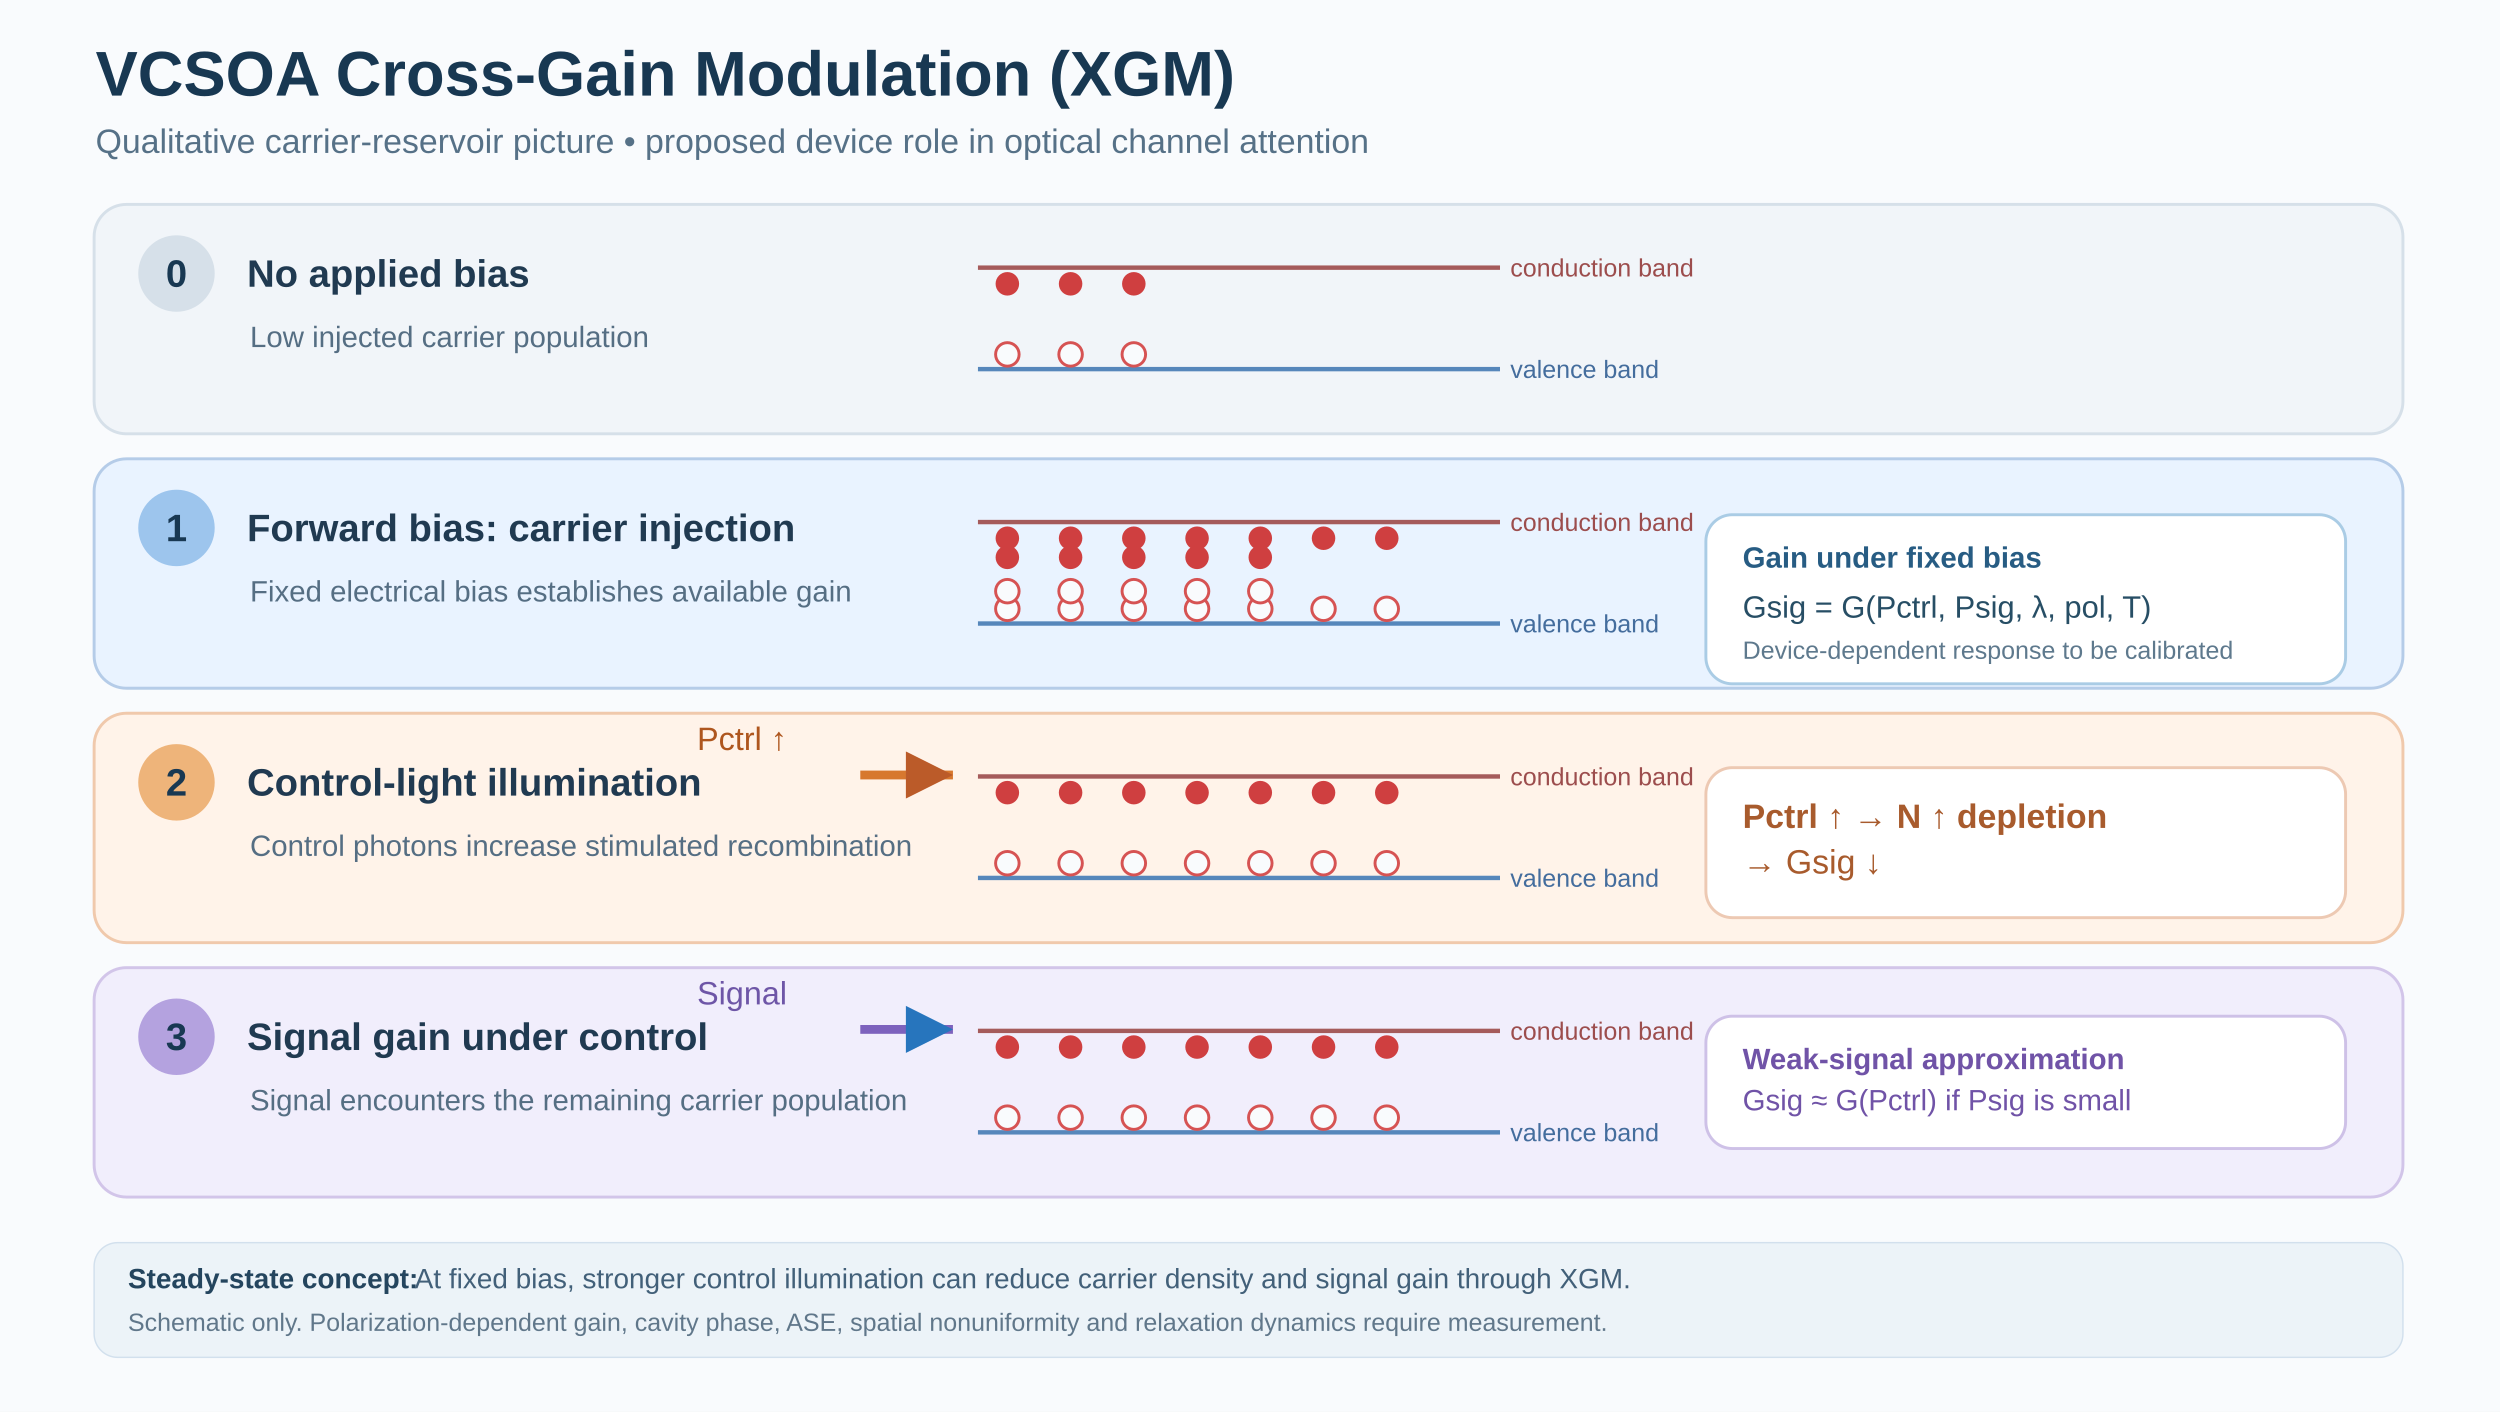
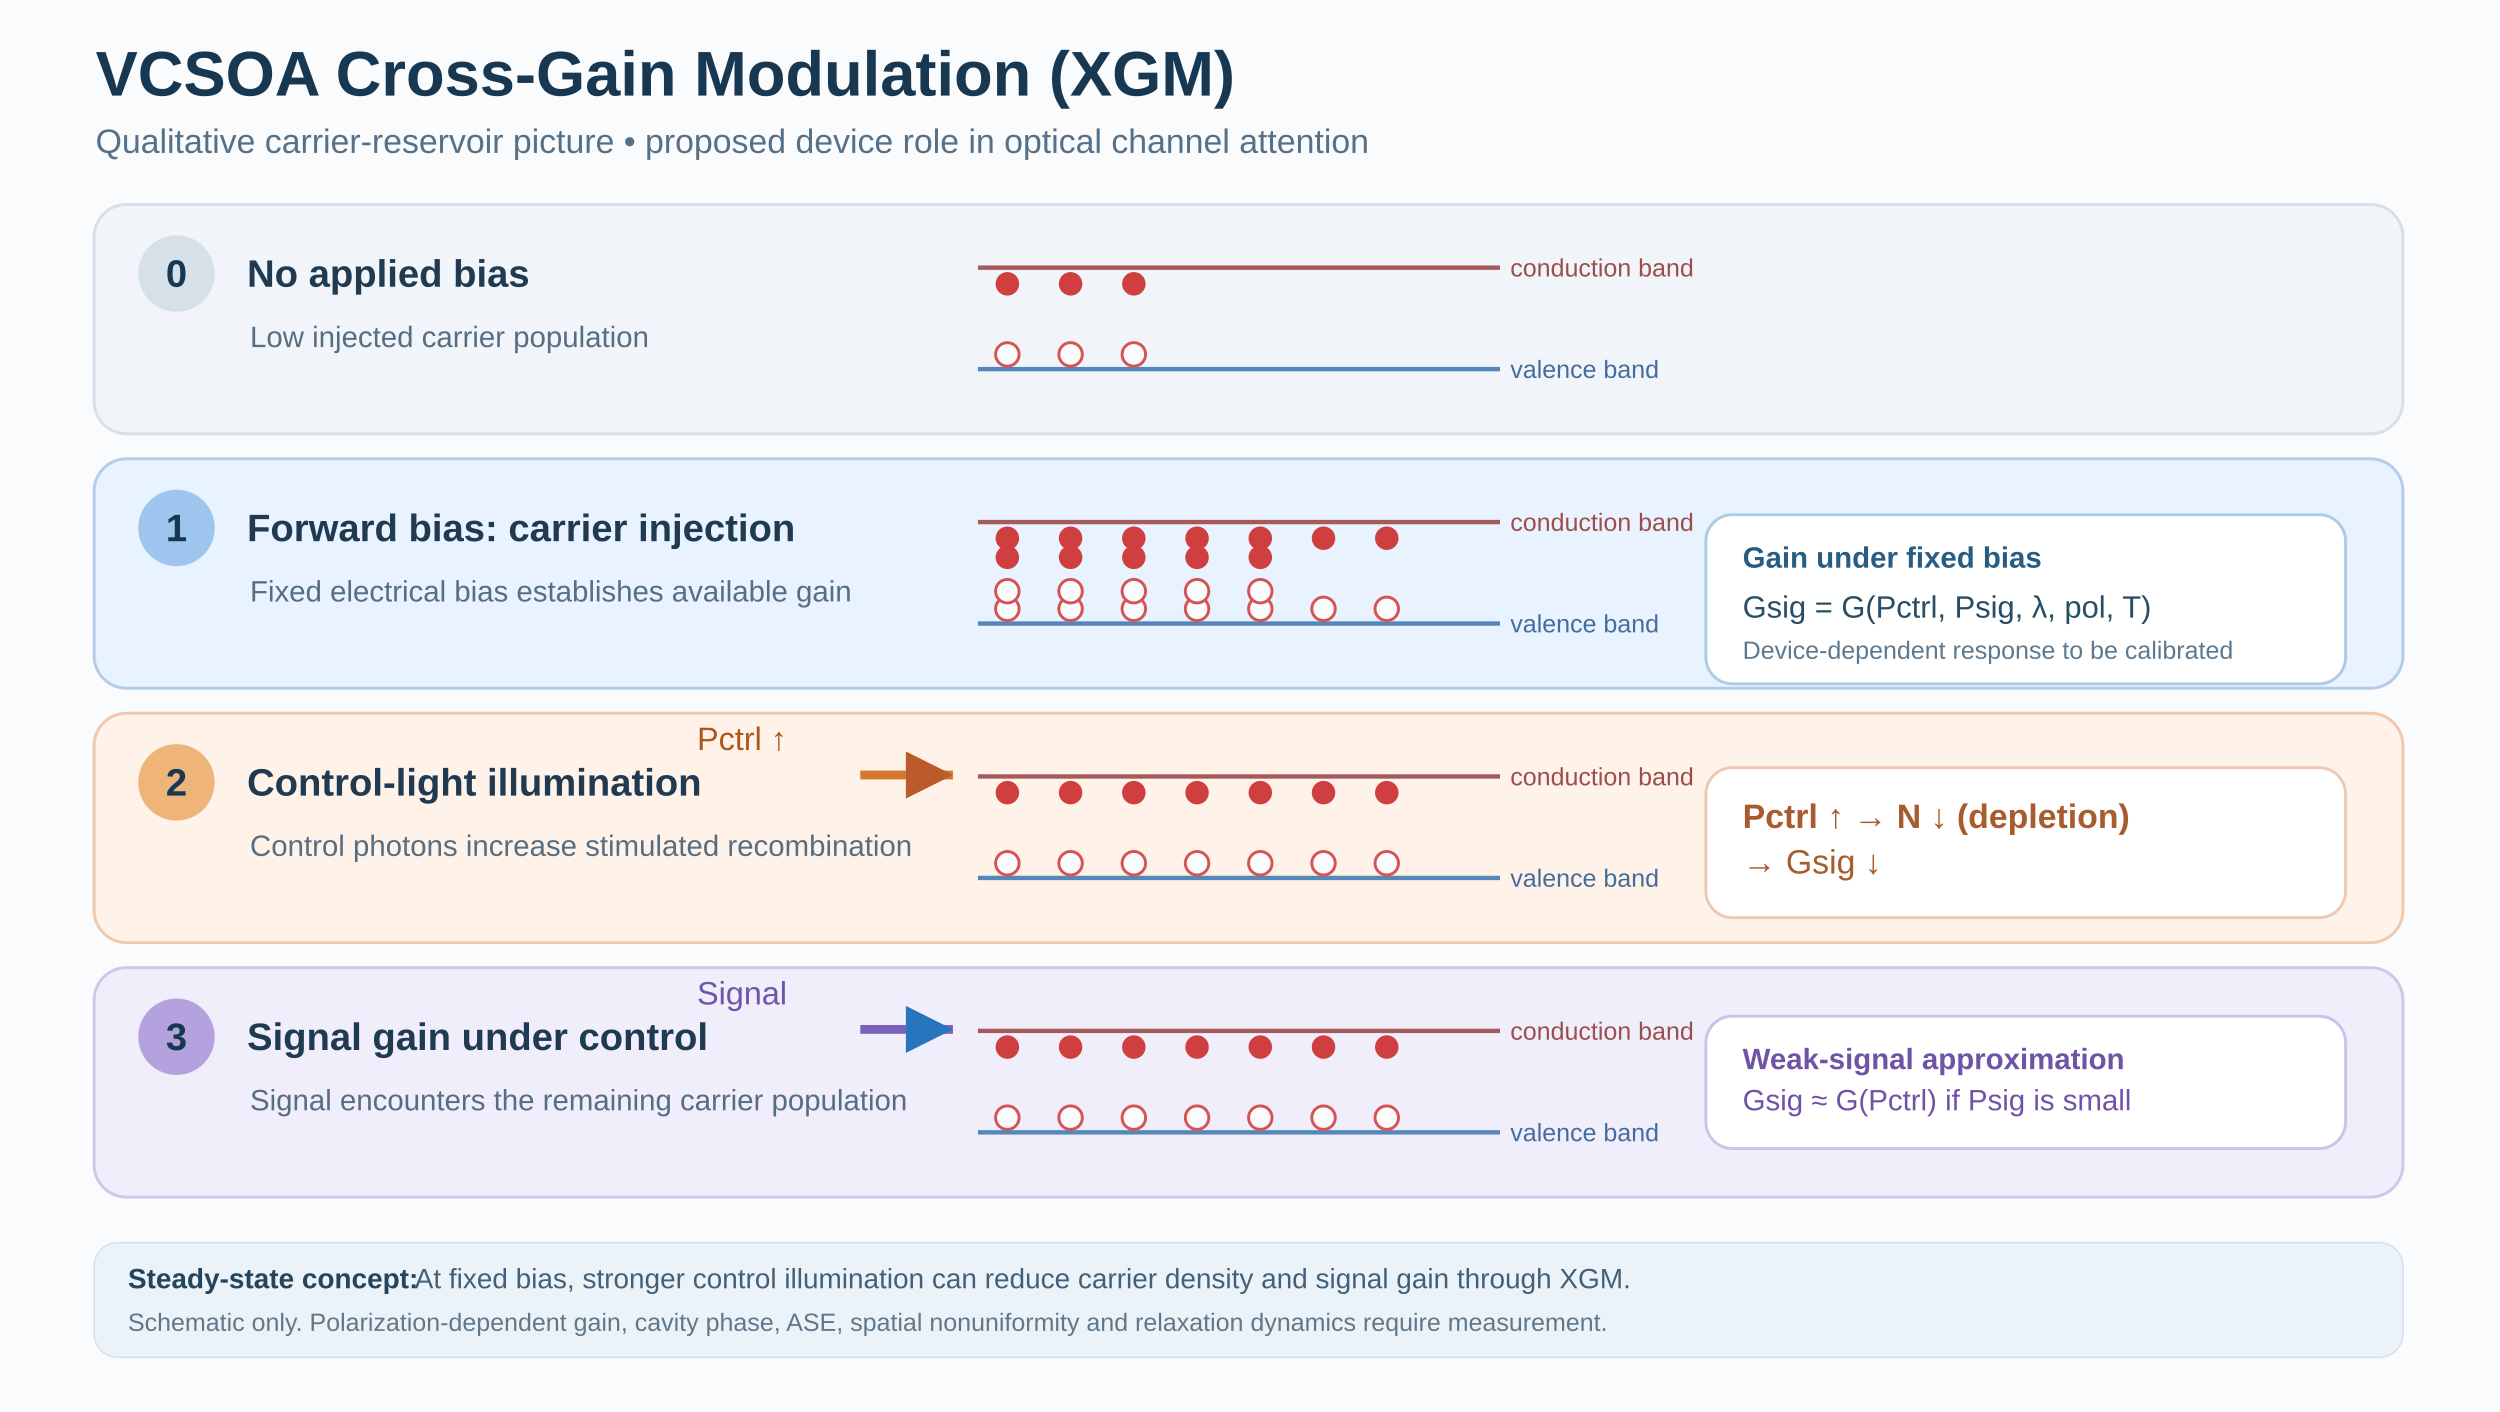
<svg xmlns="http://www.w3.org/2000/svg" width="1700" height="960" viewBox="0 0 1700 960" role="img" aria-labelledby="title desc">
  <defs>
    <marker id="arr" viewBox="0 0 12 12" refX="10" refY="6" markerWidth="8" markerHeight="8" orient="auto">
      <path d="M2 2 L10 6 L2 10 Z" fill="#bb5b29" />
    </marker>
    <marker id="blue" viewBox="0 0 12 12" refX="10" refY="6" markerWidth="8" markerHeight="8" orient="auto">
      <path d="M2 2 L10 6 L2 10 Z" fill="#2775bd" />
    </marker>
  </defs>
  <rect width="1700" height="960" fill="#f9fbfd" />
  <text x="65" y="65" font-family="Arial" font-size="43" font-weight="700" fill="#183852">VCSOA Cross-Gain Modulation (XGM)</text>
  <text x="65" y="104" font-family="Arial" font-size="23" fill="#567187">Qualitative carrier-reservoir picture • proposed device role in optical channel attention</text>
  <rect x="64" y="139" width="1570" height="156" rx="22" fill="#f1f5f9" stroke="#d6e0e9" stroke-width="2" />
  <rect x="64" y="312" width="1570" height="156" rx="22" fill="#e9f3ff" stroke="#b5cce8" stroke-width="2" />
  <rect x="64" y="485" width="1570" height="156" rx="22" fill="#fff3e9" stroke="#f0c9ac" stroke-width="2" />
  <rect x="64" y="658" width="1570" height="156" rx="22" fill="#f1eefc" stroke="#d2c5e9" stroke-width="2" />
  <circle cx="120" cy="186" r="26" fill="#d6e0e9" />
  <text x="120" y="195" font-family="Arial" text-anchor="middle" font-size="26" font-weight="700" fill="#183852">0</text>
  <circle cx="120" cy="359" r="26" fill="#9dc5ed" />
  <text x="120" y="368" font-family="Arial" text-anchor="middle" font-size="26" font-weight="700" fill="#183852">1</text>
  <circle cx="120" cy="532" r="26" fill="#eeb47a" />
  <text x="120" y="541" font-family="Arial" text-anchor="middle" font-size="26" font-weight="700" fill="#183852">2</text>
  <circle cx="120" cy="705" r="26" fill="#b4a2df" />
  <text x="120" y="714" font-family="Arial" text-anchor="middle" font-size="26" font-weight="700" fill="#183852">3</text>
  <text x="168" y="195" font-family="Arial" font-size="26" font-weight="700" fill="#203a51">No applied bias</text>
  <text x="168" y="368" font-family="Arial" font-size="26" font-weight="700" fill="#203a51">Forward bias: carrier injection</text>
  <text x="168" y="541" font-family="Arial" font-size="26" font-weight="700" fill="#203a51">Control-light illumination</text>
  <text x="168" y="714" font-family="Arial" font-size="26" font-weight="700" fill="#203a51">Signal gain under control</text>
  <path d="M665 182 H1020" stroke="#a55b5b" stroke-width="3" />
  <path d="M665 251 H1020" stroke="#5687bb" stroke-width="3" />
  <text x="1027" y="188" font-family="Arial" font-size="17" fill="#9c4d4d">conduction band</text>
  <text x="1027" y="257" font-family="Arial" font-size="17" fill="#446d9d">valence band</text>
  <circle cx="685" cy="193" r="8" fill="#cf3f40" />
  <circle cx="728" cy="193" r="8" fill="#cf3f40" />
  <circle cx="771" cy="193" r="8" fill="#cf3f40" />
  <circle cx="685" cy="241" r="8" fill="#f9fbfd" stroke="#d65353" stroke-width="2" />
  <circle cx="728" cy="241" r="8" fill="#f9fbfd" stroke="#d65353" stroke-width="2" />
  <circle cx="771" cy="241" r="8" fill="#f9fbfd" stroke="#d65353" stroke-width="2" />
  <path d="M665 355 H1020" stroke="#a55b5b" stroke-width="3" />
  <path d="M665 424 H1020" stroke="#5687bb" stroke-width="3" />
  <text x="1027" y="361" font-family="Arial" font-size="17" fill="#9c4d4d">conduction band</text>
  <text x="1027" y="430" font-family="Arial" font-size="17" fill="#446d9d">valence band</text>
  <circle cx="685" cy="366" r="8" fill="#cf3f40" />
  <circle cx="728" cy="366" r="8" fill="#cf3f40" />
  <circle cx="771" cy="366" r="8" fill="#cf3f40" />
  <circle cx="814" cy="366" r="8" fill="#cf3f40" />
  <circle cx="857" cy="366" r="8" fill="#cf3f40" />
  <circle cx="900" cy="366" r="8" fill="#cf3f40" />
  <circle cx="943" cy="366" r="8" fill="#cf3f40" />
  <circle cx="685" cy="379" r="8" fill="#cf3f40" />
  <circle cx="728" cy="379" r="8" fill="#cf3f40" />
  <circle cx="771" cy="379" r="8" fill="#cf3f40" />
  <circle cx="814" cy="379" r="8" fill="#cf3f40" />
  <circle cx="857" cy="379" r="8" fill="#cf3f40" />
  <circle cx="685" cy="414" r="8" fill="#f9fbfd" stroke="#d65353" stroke-width="2" />
  <circle cx="728" cy="414" r="8" fill="#f9fbfd" stroke="#d65353" stroke-width="2" />
  <circle cx="771" cy="414" r="8" fill="#f9fbfd" stroke="#d65353" stroke-width="2" />
  <circle cx="814" cy="414" r="8" fill="#f9fbfd" stroke="#d65353" stroke-width="2" />
  <circle cx="857" cy="414" r="8" fill="#f9fbfd" stroke="#d65353" stroke-width="2" />
  <circle cx="900" cy="414" r="8" fill="#f9fbfd" stroke="#d65353" stroke-width="2" />
  <circle cx="943" cy="414" r="8" fill="#f9fbfd" stroke="#d65353" stroke-width="2" />
  <circle cx="685" cy="402" r="8" fill="#f9fbfd" stroke="#d65353" stroke-width="2" />
  <circle cx="728" cy="402" r="8" fill="#f9fbfd" stroke="#d65353" stroke-width="2" />
  <circle cx="771" cy="402" r="8" fill="#f9fbfd" stroke="#d65353" stroke-width="2" />
  <circle cx="814" cy="402" r="8" fill="#f9fbfd" stroke="#d65353" stroke-width="2" />
  <circle cx="857" cy="402" r="8" fill="#f9fbfd" stroke="#d65353" stroke-width="2" />
  <path d="M665 528 H1020" stroke="#a55b5b" stroke-width="3" />
  <path d="M665 597 H1020" stroke="#5687bb" stroke-width="3" />
  <text x="1027" y="534" font-family="Arial" font-size="17" fill="#9c4d4d">conduction band</text>
  <text x="1027" y="603" font-family="Arial" font-size="17" fill="#446d9d">valence band</text>
  <circle cx="685" cy="539" r="8" fill="#cf3f40" />
  <circle cx="728" cy="539" r="8" fill="#cf3f40" />
  <circle cx="771" cy="539" r="8" fill="#cf3f40" />
  <circle cx="814" cy="539" r="8" fill="#cf3f40" />
  <circle cx="857" cy="539" r="8" fill="#cf3f40" />
  <circle cx="900" cy="539" r="8" fill="#cf3f40" />
  <circle cx="943" cy="539" r="8" fill="#cf3f40" />
  <circle cx="685" cy="587" r="8" fill="#f9fbfd" stroke="#d65353" stroke-width="2" />
  <circle cx="728" cy="587" r="8" fill="#f9fbfd" stroke="#d65353" stroke-width="2" />
  <circle cx="771" cy="587" r="8" fill="#f9fbfd" stroke="#d65353" stroke-width="2" />
  <circle cx="814" cy="587" r="8" fill="#f9fbfd" stroke="#d65353" stroke-width="2" />
  <circle cx="857" cy="587" r="8" fill="#f9fbfd" stroke="#d65353" stroke-width="2" />
  <circle cx="900" cy="587" r="8" fill="#f9fbfd" stroke="#d65353" stroke-width="2" />
  <circle cx="943" cy="587" r="8" fill="#f9fbfd" stroke="#d65353" stroke-width="2" />
  <path d="M665 701 H1020" stroke="#a55b5b" stroke-width="3" />
  <path d="M665 770 H1020" stroke="#5687bb" stroke-width="3" />
  <text x="1027" y="707" font-family="Arial" font-size="17" fill="#9c4d4d">conduction band</text>
  <text x="1027" y="776" font-family="Arial" font-size="17" fill="#446d9d">valence band</text>
  <circle cx="685" cy="712" r="8" fill="#cf3f40" />
  <circle cx="728" cy="712" r="8" fill="#cf3f40" />
  <circle cx="771" cy="712" r="8" fill="#cf3f40" />
  <circle cx="814" cy="712" r="8" fill="#cf3f40" />
  <circle cx="857" cy="712" r="8" fill="#cf3f40" />
  <circle cx="900" cy="712" r="8" fill="#cf3f40" />
  <circle cx="943" cy="712" r="8" fill="#cf3f40" />
  <circle cx="685" cy="760" r="8" fill="#f9fbfd" stroke="#d65353" stroke-width="2" />
  <circle cx="728" cy="760" r="8" fill="#f9fbfd" stroke="#d65353" stroke-width="2" />
  <circle cx="771" cy="760" r="8" fill="#f9fbfd" stroke="#d65353" stroke-width="2" />
  <circle cx="814" cy="760" r="8" fill="#f9fbfd" stroke="#d65353" stroke-width="2" />
  <circle cx="857" cy="760" r="8" fill="#f9fbfd" stroke="#d65353" stroke-width="2" />
  <circle cx="900" cy="760" r="8" fill="#f9fbfd" stroke="#d65353" stroke-width="2" />
  <circle cx="943" cy="760" r="8" fill="#f9fbfd" stroke="#d65353" stroke-width="2" />
  <g font-family="Arial" font-size="20" fill="#556e83">
    <text x="170" y="236">Low injected carrier population</text>
    <text x="170" y="409">Fixed electrical bias establishes available gain</text>
    <text x="170" y="582">Control photons increase stimulated recombination</text>
    <text x="170" y="755">Signal encounters the remaining carrier population</text>
  </g>
  <path d="M585 527 H648" stroke="#d7782e" stroke-width="6" marker-end="url(#arr)" />
  <text x="474" y="510" font-family="Arial" font-size="22" fill="#ae561e">Pctrl ↑</text>
  <path d="M585 700 H648" stroke="#7d62bd" stroke-width="6" marker-end="url(#blue)" />
  <text x="474" y="683" font-family="Arial" font-size="22" fill="#6e56a7">Signal</text>
  <rect x="1160" y="350" width="435" height="115" rx="18" fill="#fff" stroke="#aacce5" stroke-width="2" />
  <text x="1185" y="386" font-family="Arial" font-size="20" font-weight="700" fill="#275c83">Gain under fixed bias</text>
  <text x="1185" y="420" font-family="Arial" font-size="21" fill="#274e65">Gsig = G(Pctrl, Psig, λ, pol, T)</text>
  <text x="1185" y="448" font-family="Arial" font-size="17" fill="#5e798d">Device-dependent response to be calibrated</text>
  <rect x="1160" y="522" width="435" height="102" rx="18" fill="#fff" stroke="#edc9b3" stroke-width="2" />
-   <text x="1185" y="563" font-family="Arial" font-size="23" font-weight="700" fill="#a85b2d">Pctrl ↑  →  N ↑ depletion</text>
+   <text x="1185" y="563" font-family="Arial" font-size="23" font-weight="700" fill="#a85b2d">Pctrl ↑  →  N ↓ (depletion)</text>
  <text x="1185" y="594" font-family="Arial" font-size="23" fill="#a85b2d">              →  Gsig ↓</text>
  <rect x="1160" y="691" width="435" height="90" rx="18" fill="#fff" stroke="#cec1e7" stroke-width="2" />
  <text x="1185" y="727" font-family="Arial" font-size="20" font-weight="700" fill="#7053a7">Weak-signal approximation</text>
  <text x="1185" y="755" font-family="Arial" font-size="20" fill="#7053a7">Gsig ≈ G(Pctrl) if Psig is small</text>
  <rect x="64" y="845" width="1570" height="78" rx="16" fill="#ecf3f8" stroke="#d2e0ed" />
  <text x="87" y="876" font-family="Arial" font-size="19" font-weight="700" fill="#24455e">Steady-state concept:</text>
  <text x="282" y="876" font-family="Arial" font-size="19" fill="#426079">At fixed bias, stronger control illumination can reduce carrier density and signal gain through XGM.</text>
  <text x="87" y="905" font-family="Arial" font-size="17" fill="#60778a">Schematic only. Polarization-dependent gain, cavity phase, ASE, spatial nonuniformity and relaxation dynamics require measurement.</text>
</svg>
